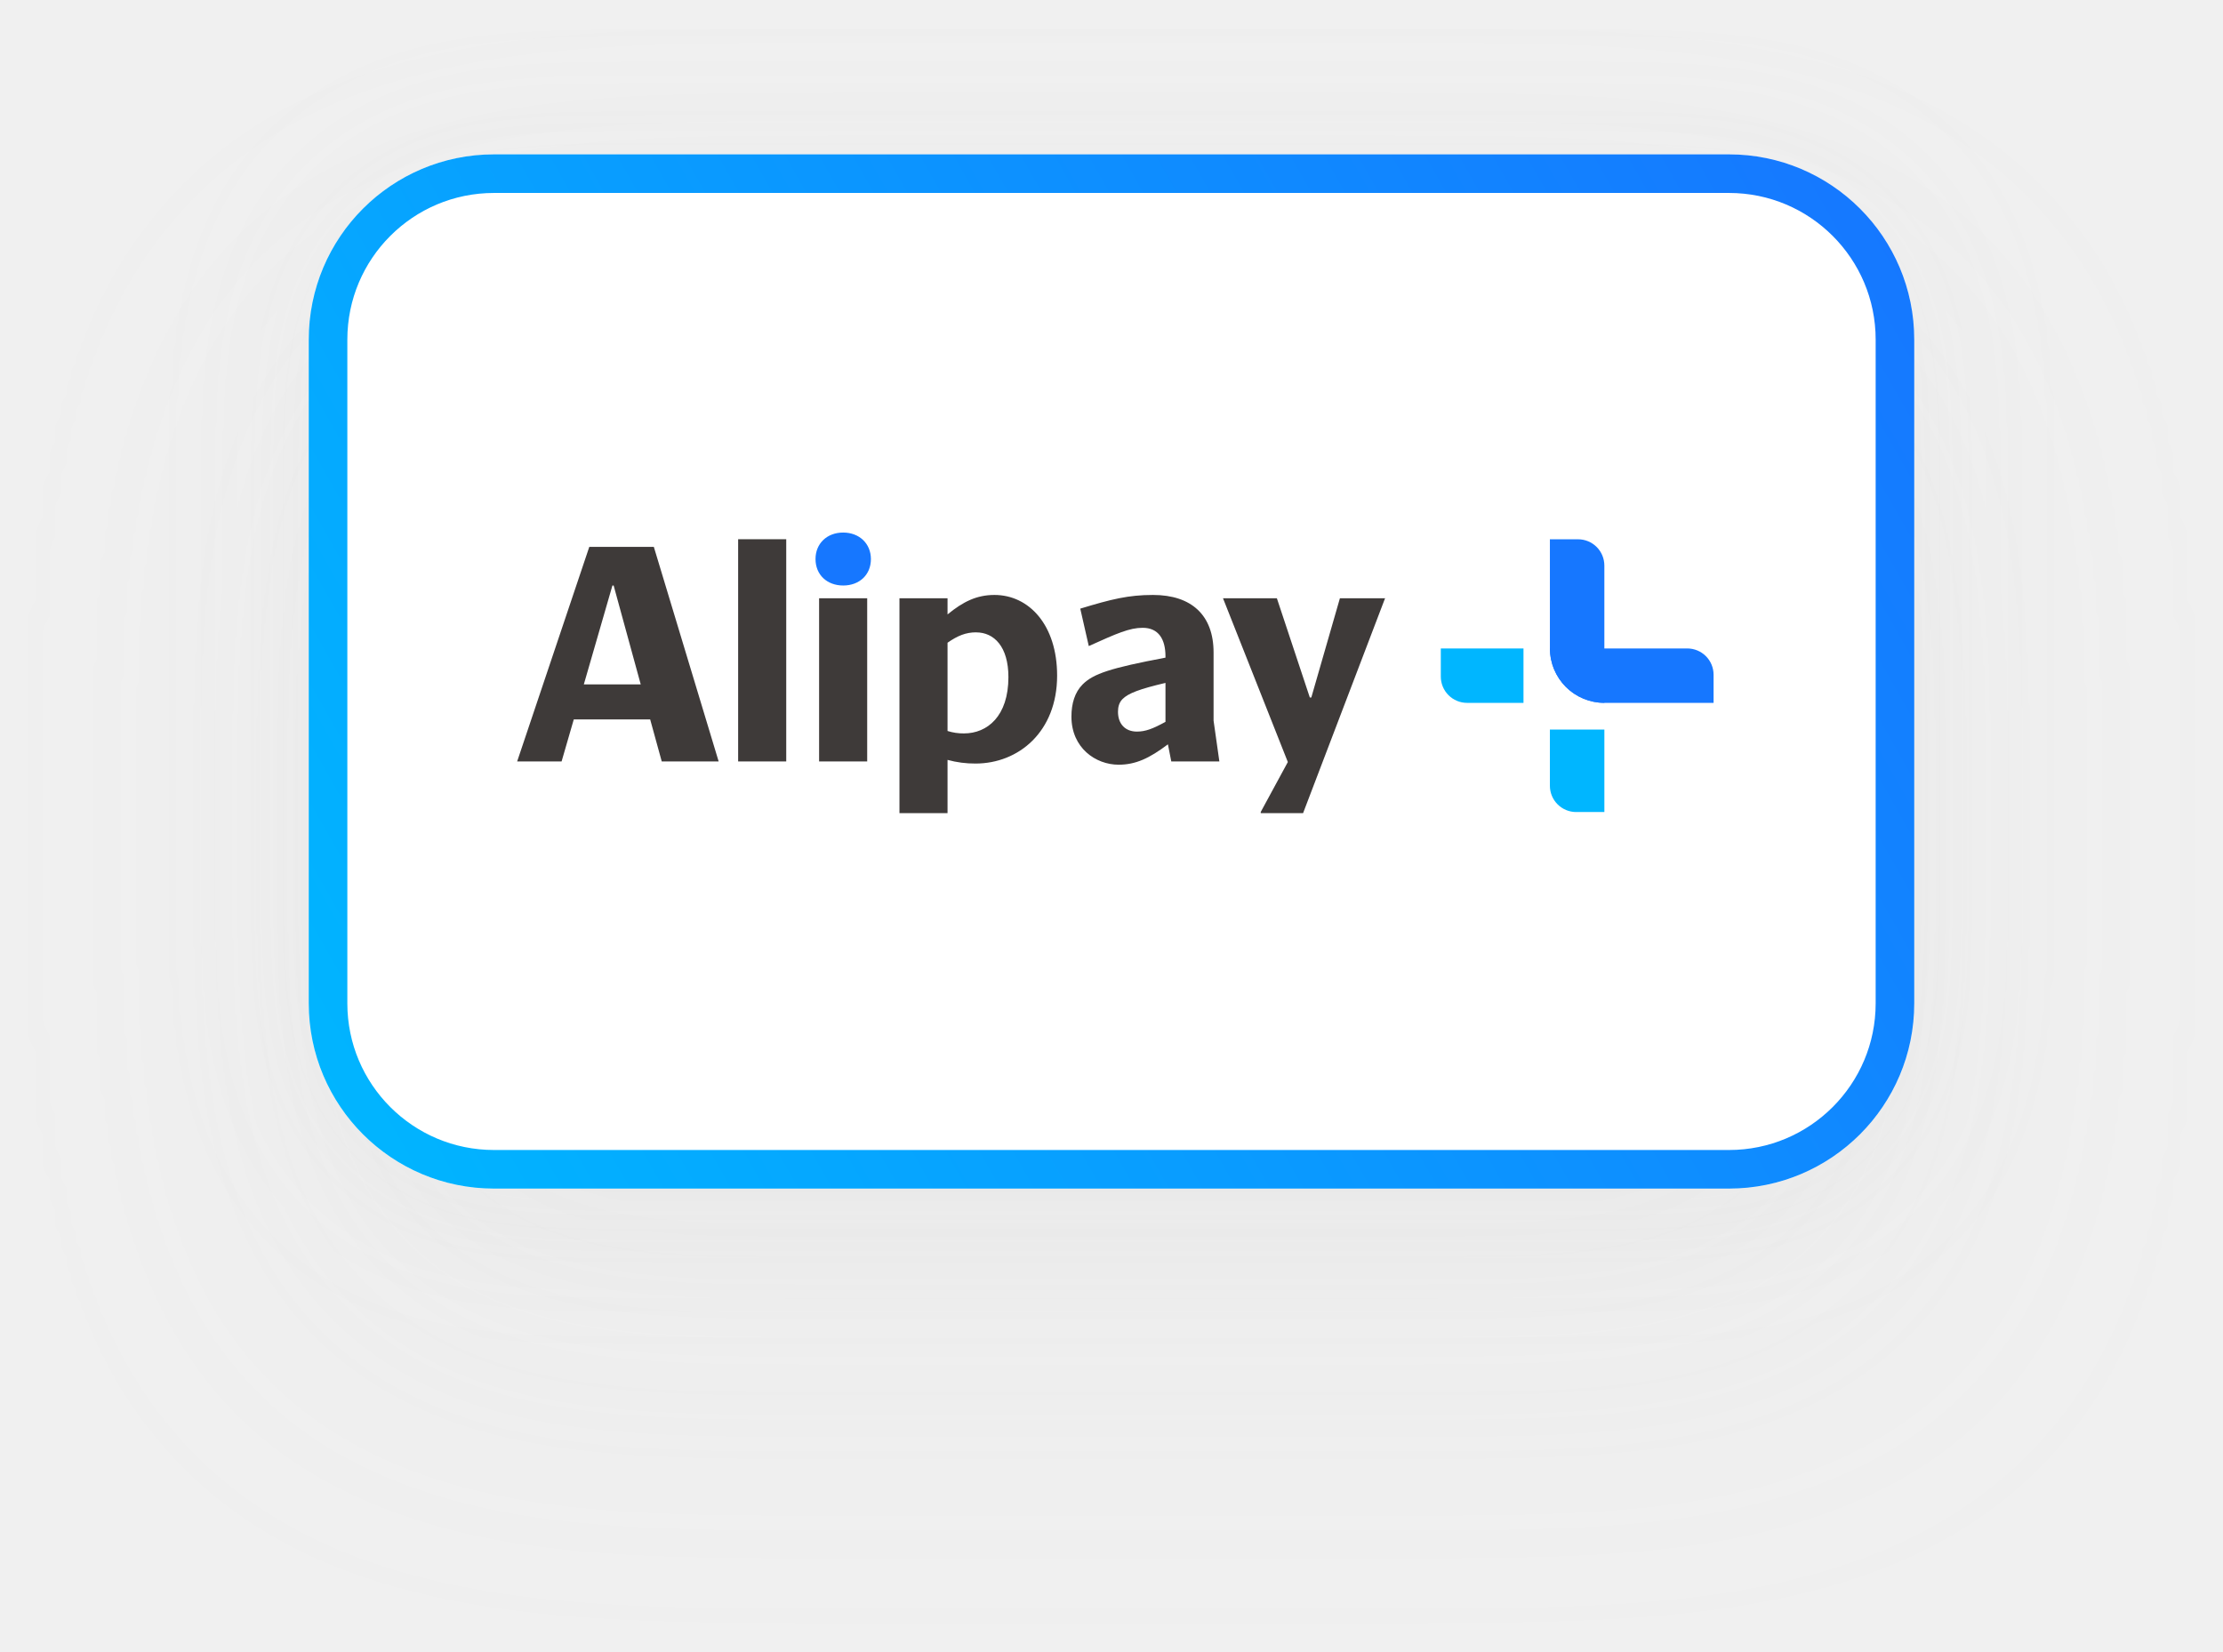
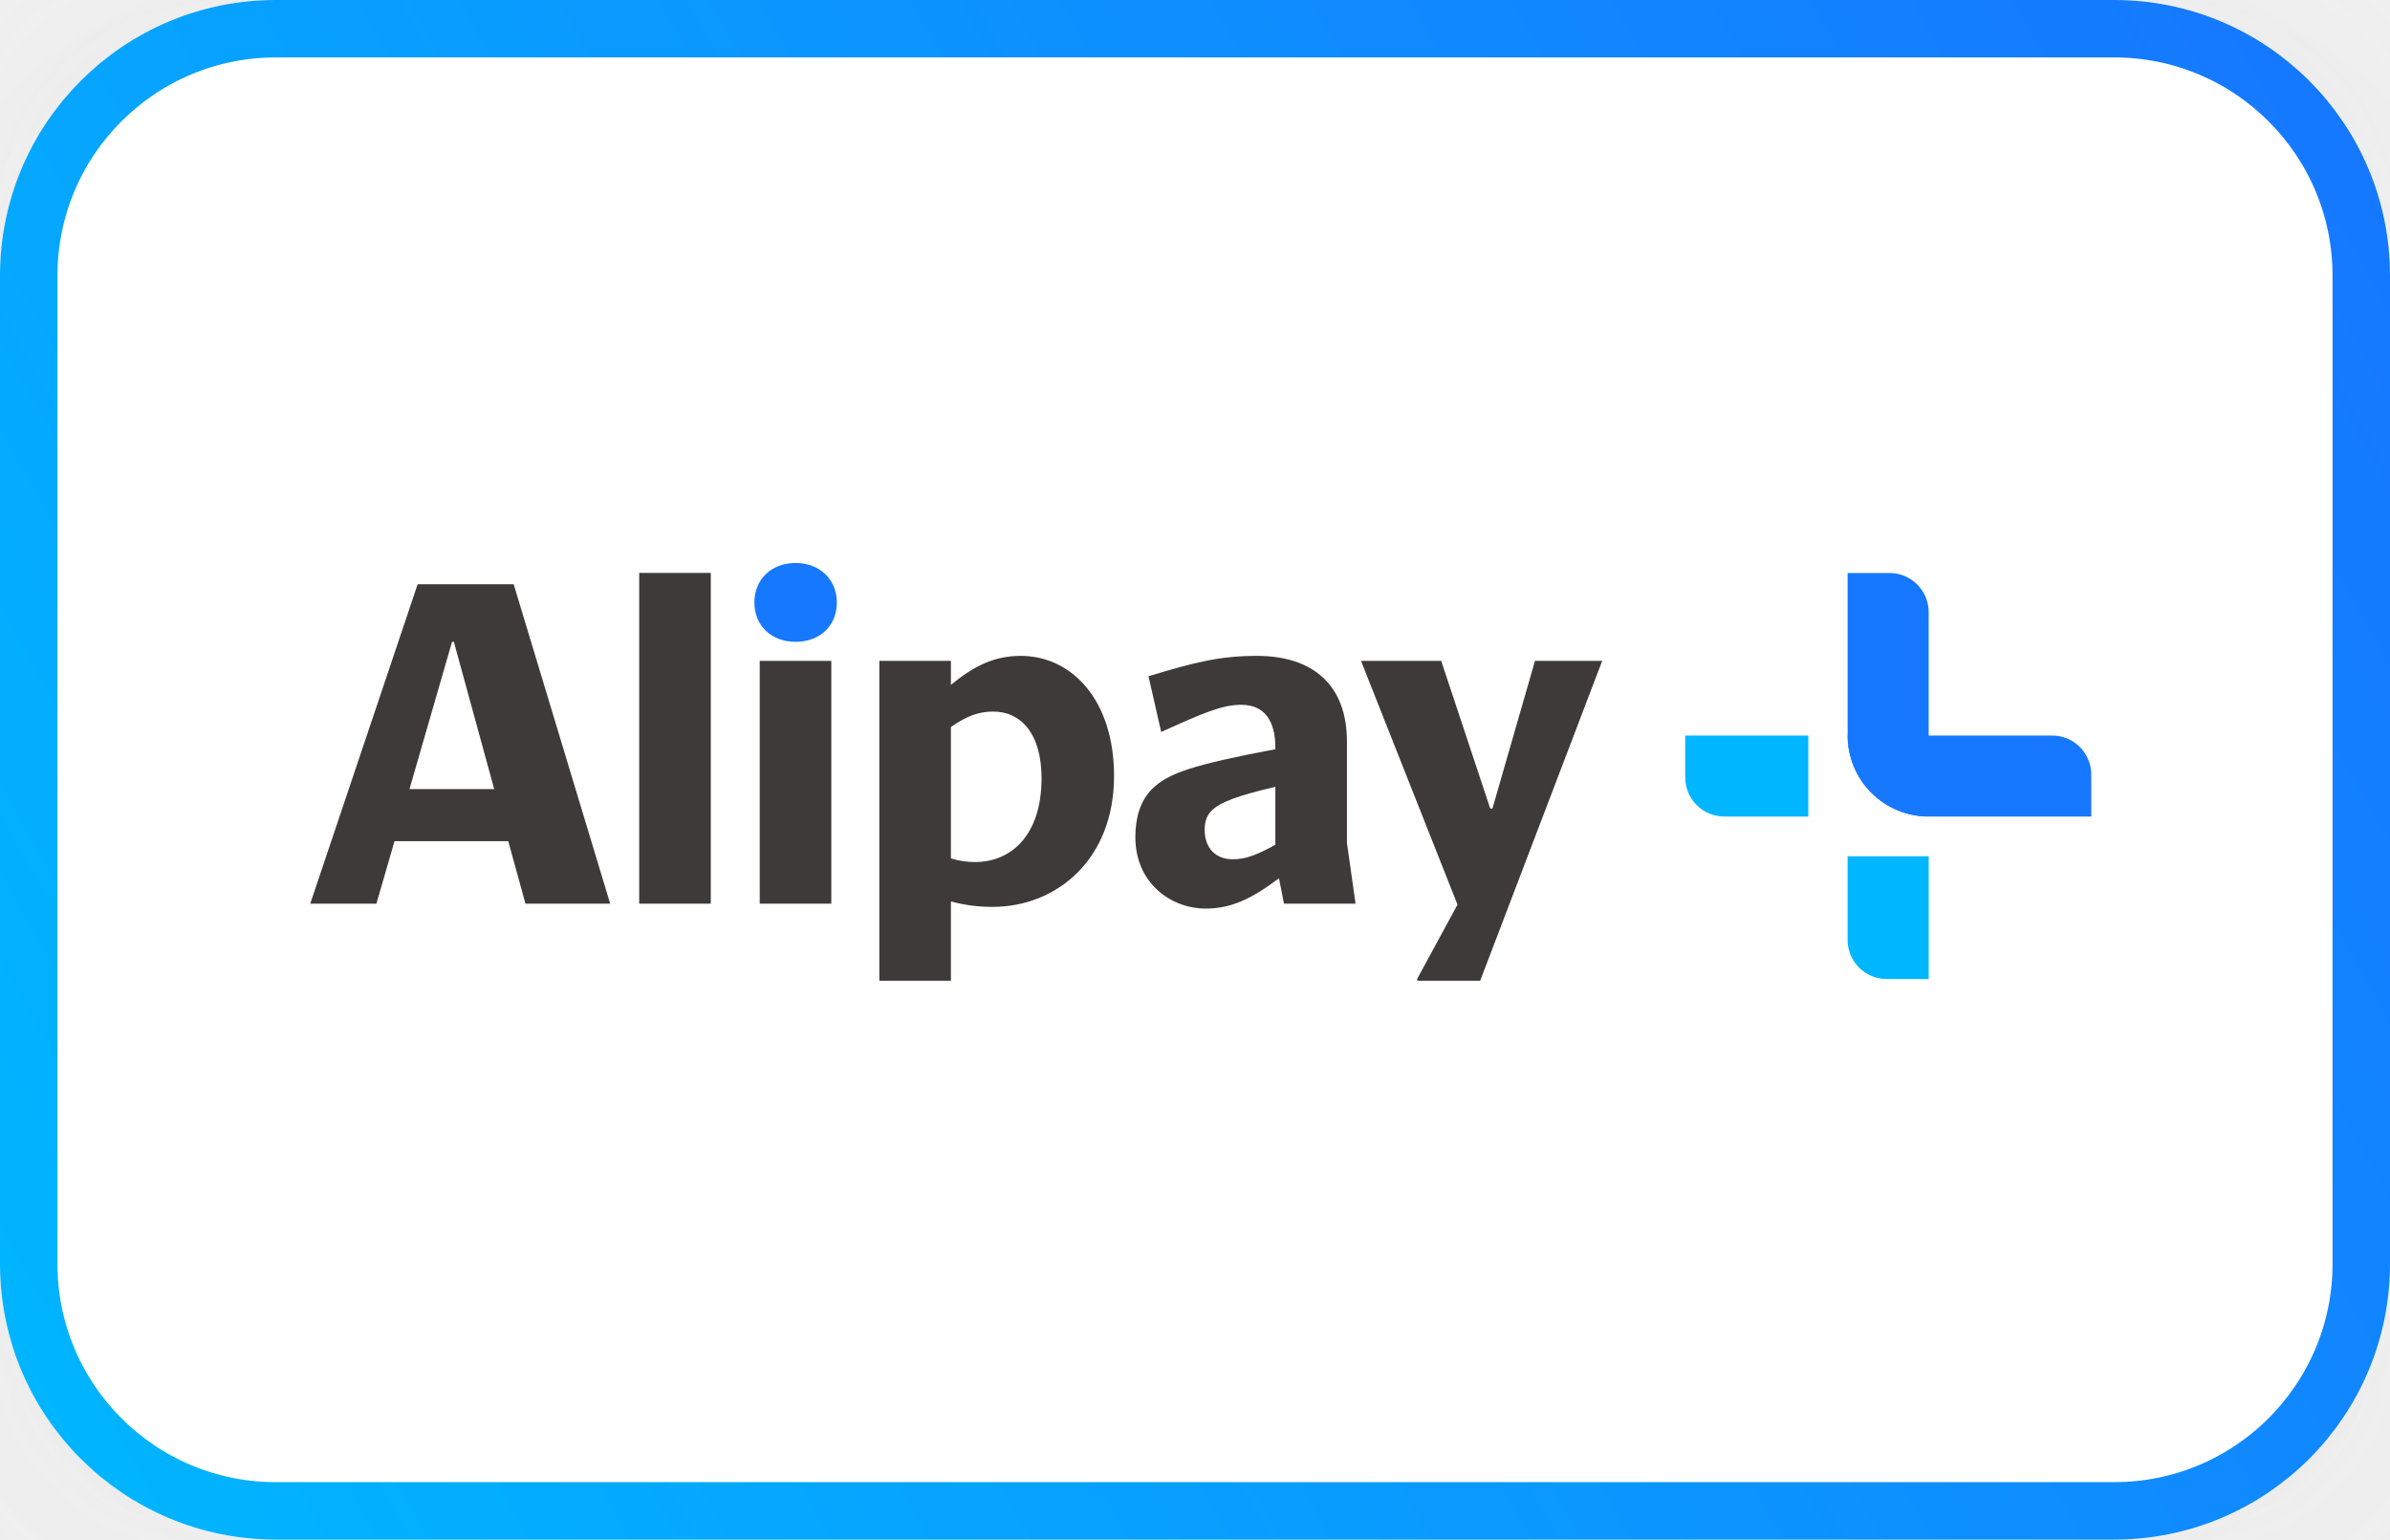
- <svg xmlns="http://www.w3.org/2000/svg" width="288" height="214" viewBox="0 0 288 214" fill="none">
+ <svg xmlns="http://www.w3.org/2000/svg" width="208" height="134" viewBox="40 20 208 134" fill="none">
  <g filter="url(#filter0_dd_4303_2860)">
    <rect x="40" y="20" width="208" height="134" rx="24" fill="white" />
    <rect x="42.5" y="22.5" width="203" height="129" rx="21.5" stroke="url(#paint0_linear_4303_2860)" stroke-width="5" />
    <path d="M95.629 69.867V98.654H101.86V69.867H95.629ZM67 98.654H72.758L74.335 93.212H84.233L85.731 98.654H93.104L84.706 70.854H76.346L67 98.654ZM75.637 88.677L79.342 75.861H79.5L83.01 88.677H75.637ZM126.387 98.929C131.947 98.929 136.955 94.829 136.955 87.533C136.955 80.994 133.328 77.085 128.832 77.085C126.545 77.085 124.77 77.952 122.758 79.608V77.517H116.529V105.358H122.758V98.456C123.941 98.778 125.162 98.937 126.387 98.929ZM151.743 98.654H157.974L157.224 93.369V84.537C157.224 79.729 154.386 77.085 149.376 77.085C146.184 77.085 143.974 77.636 139.953 78.858L141.057 83.708C144.724 82.052 146.341 81.342 148.036 81.342C150.088 81.342 150.993 82.802 150.993 85.05V85.208C143.857 86.554 141.647 87.296 140.268 88.669C139.243 89.694 138.809 91.154 138.809 92.85C138.809 96.912 141.962 99.079 144.92 99.079C147.13 99.079 148.903 98.252 151.309 96.439L151.743 98.646V98.654ZM106.118 77.517V98.654H112.349V77.517H106.118ZM179.424 77.558L179.465 77.517H173.59L169.886 90.373H169.694L165.426 77.517H158.447L166.845 98.733L163.336 105.2V105.358H168.819L179.424 77.558ZM126.466 81.934C128.793 81.934 130.645 83.787 130.645 87.731C130.645 92.779 127.926 95.025 124.889 95.025C124.167 95.034 123.447 94.927 122.758 94.71V83.275C124.06 82.367 125.126 81.929 126.466 81.929V81.934ZM144.841 92.227C144.841 91.635 144.961 91.042 145.434 90.569C146.184 89.821 147.641 89.269 150.993 88.481V93.527C149.338 94.435 148.391 94.788 147.288 94.788C145.787 94.788 144.841 93.804 144.841 92.227Z" fill="#3E3A39" />
    <path d="M105.654 72.431C105.654 74.481 107.152 75.861 109.243 75.861C111.333 75.861 112.831 74.481 112.831 72.431C112.822 70.419 111.324 69 109.233 69C107.143 69 105.654 70.419 105.654 72.431Z" fill="#1677FF" />
    <path d="M222.002 91.067H207.854C205.984 91.067 204.191 90.325 202.868 89.002C201.546 87.68 200.803 85.887 200.803 84.017H218.596C219.043 84.017 219.486 84.105 219.899 84.276C220.312 84.446 220.687 84.697 221.003 85.013C221.32 85.329 221.571 85.704 221.742 86.117C221.913 86.53 222.002 86.972 222.002 87.419V91.067Z" fill="#1677FF" />
    <path d="M186.657 84.017H197.375V91.067H190.067C189.164 91.067 188.298 90.709 187.66 90.07C187.022 89.432 186.663 88.566 186.663 87.663V84.01L186.657 84.017Z" fill="#00B6FF" />
    <path d="M207.852 73.273V91.065C206.926 91.066 206.008 90.884 205.152 90.531C204.297 90.177 203.519 89.658 202.863 89.003C202.208 88.349 201.688 87.571 201.334 86.716C200.979 85.86 200.796 84.943 200.796 84.017V69.873H204.45C205.352 69.873 206.216 70.232 206.854 70.869C207.492 71.507 207.851 72.371 207.852 73.273Z" fill="#1677FF" />
    <path d="M207.854 94.525V105.212H204.2C203.297 105.212 202.431 104.853 201.793 104.215C201.154 103.576 200.796 102.711 200.796 101.808V94.525H207.854Z" fill="#00B6FF" />
  </g>
  <defs>
    <filter id="filter0_dd_4303_2860" x="0" y="0" width="288" height="214" filterUnits="userSpaceOnUse" color-interpolation-filters="sRGB">
      <feFlood flood-opacity="0" result="BackgroundImageFix" />
      <feColorMatrix in="SourceAlpha" type="matrix" values="0 0 0 0 0 0 0 0 0 0 0 0 0 0 0 0 0 0 127 0" result="hardAlpha" />
      <feOffset dy="2" />
      <feGaussianBlur stdDeviation="10" />
      <feColorMatrix type="matrix" values="0 0 0 0 0.718 0 0 0 0 0.718 0 0 0 0 0.718 0 0 0 0.08 0" />
      <feBlend mode="normal" in2="BackgroundImageFix" result="effect1_dropShadow_4303_2860" />
      <feColorMatrix in="SourceAlpha" type="matrix" values="0 0 0 0 0 0 0 0 0 0 0 0 0 0 0 0 0 0 127 0" result="hardAlpha" />
      <feOffset dy="20" />
      <feGaussianBlur stdDeviation="20" />
      <feColorMatrix type="matrix" values="0 0 0 0 0.718 0 0 0 0 0.718 0 0 0 0 0.718 0 0 0 0.08 0" />
      <feBlend mode="normal" in2="effect1_dropShadow_4303_2860" result="effect2_dropShadow_4303_2860" />
      <feBlend mode="normal" in="SourceGraphic" in2="effect2_dropShadow_4303_2860" result="shape" />
    </filter>
    <linearGradient id="paint0_linear_4303_2860" x1="40" y1="145.97" x2="248" y2="28.03" gradientUnits="userSpaceOnUse">
      <stop stop-color="#00B6FF" />
      <stop offset="1" stop-color="#1677FF" />
    </linearGradient>
  </defs>
</svg>
